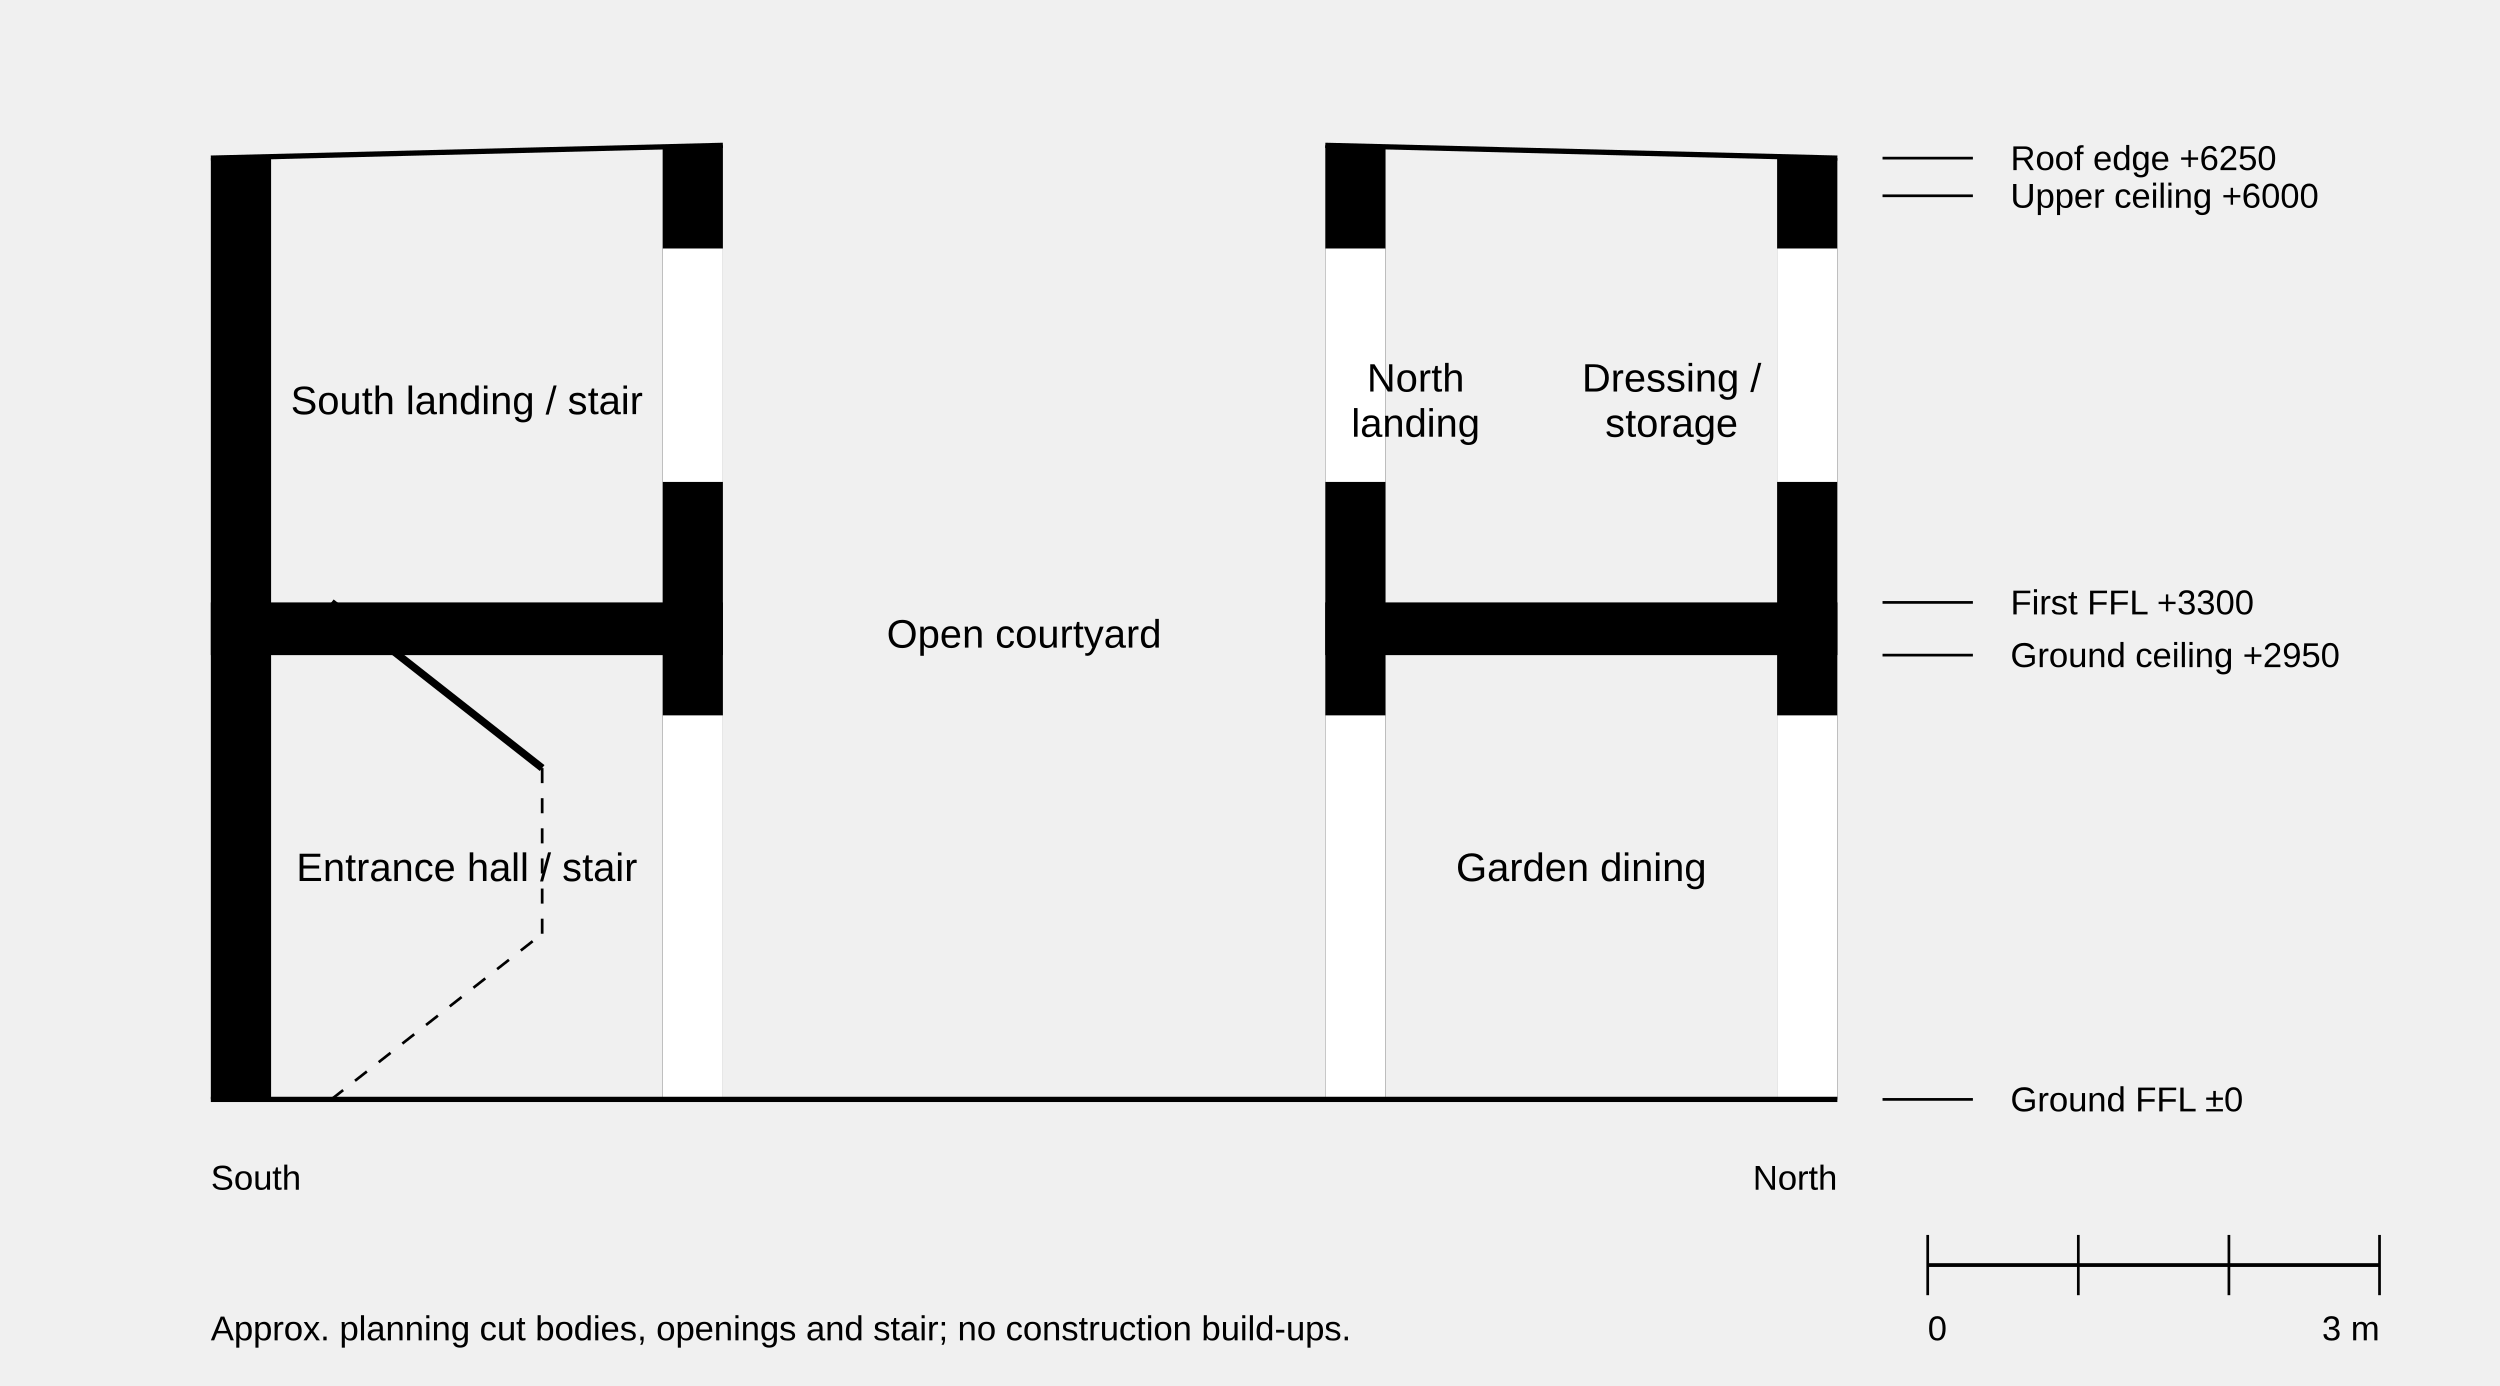
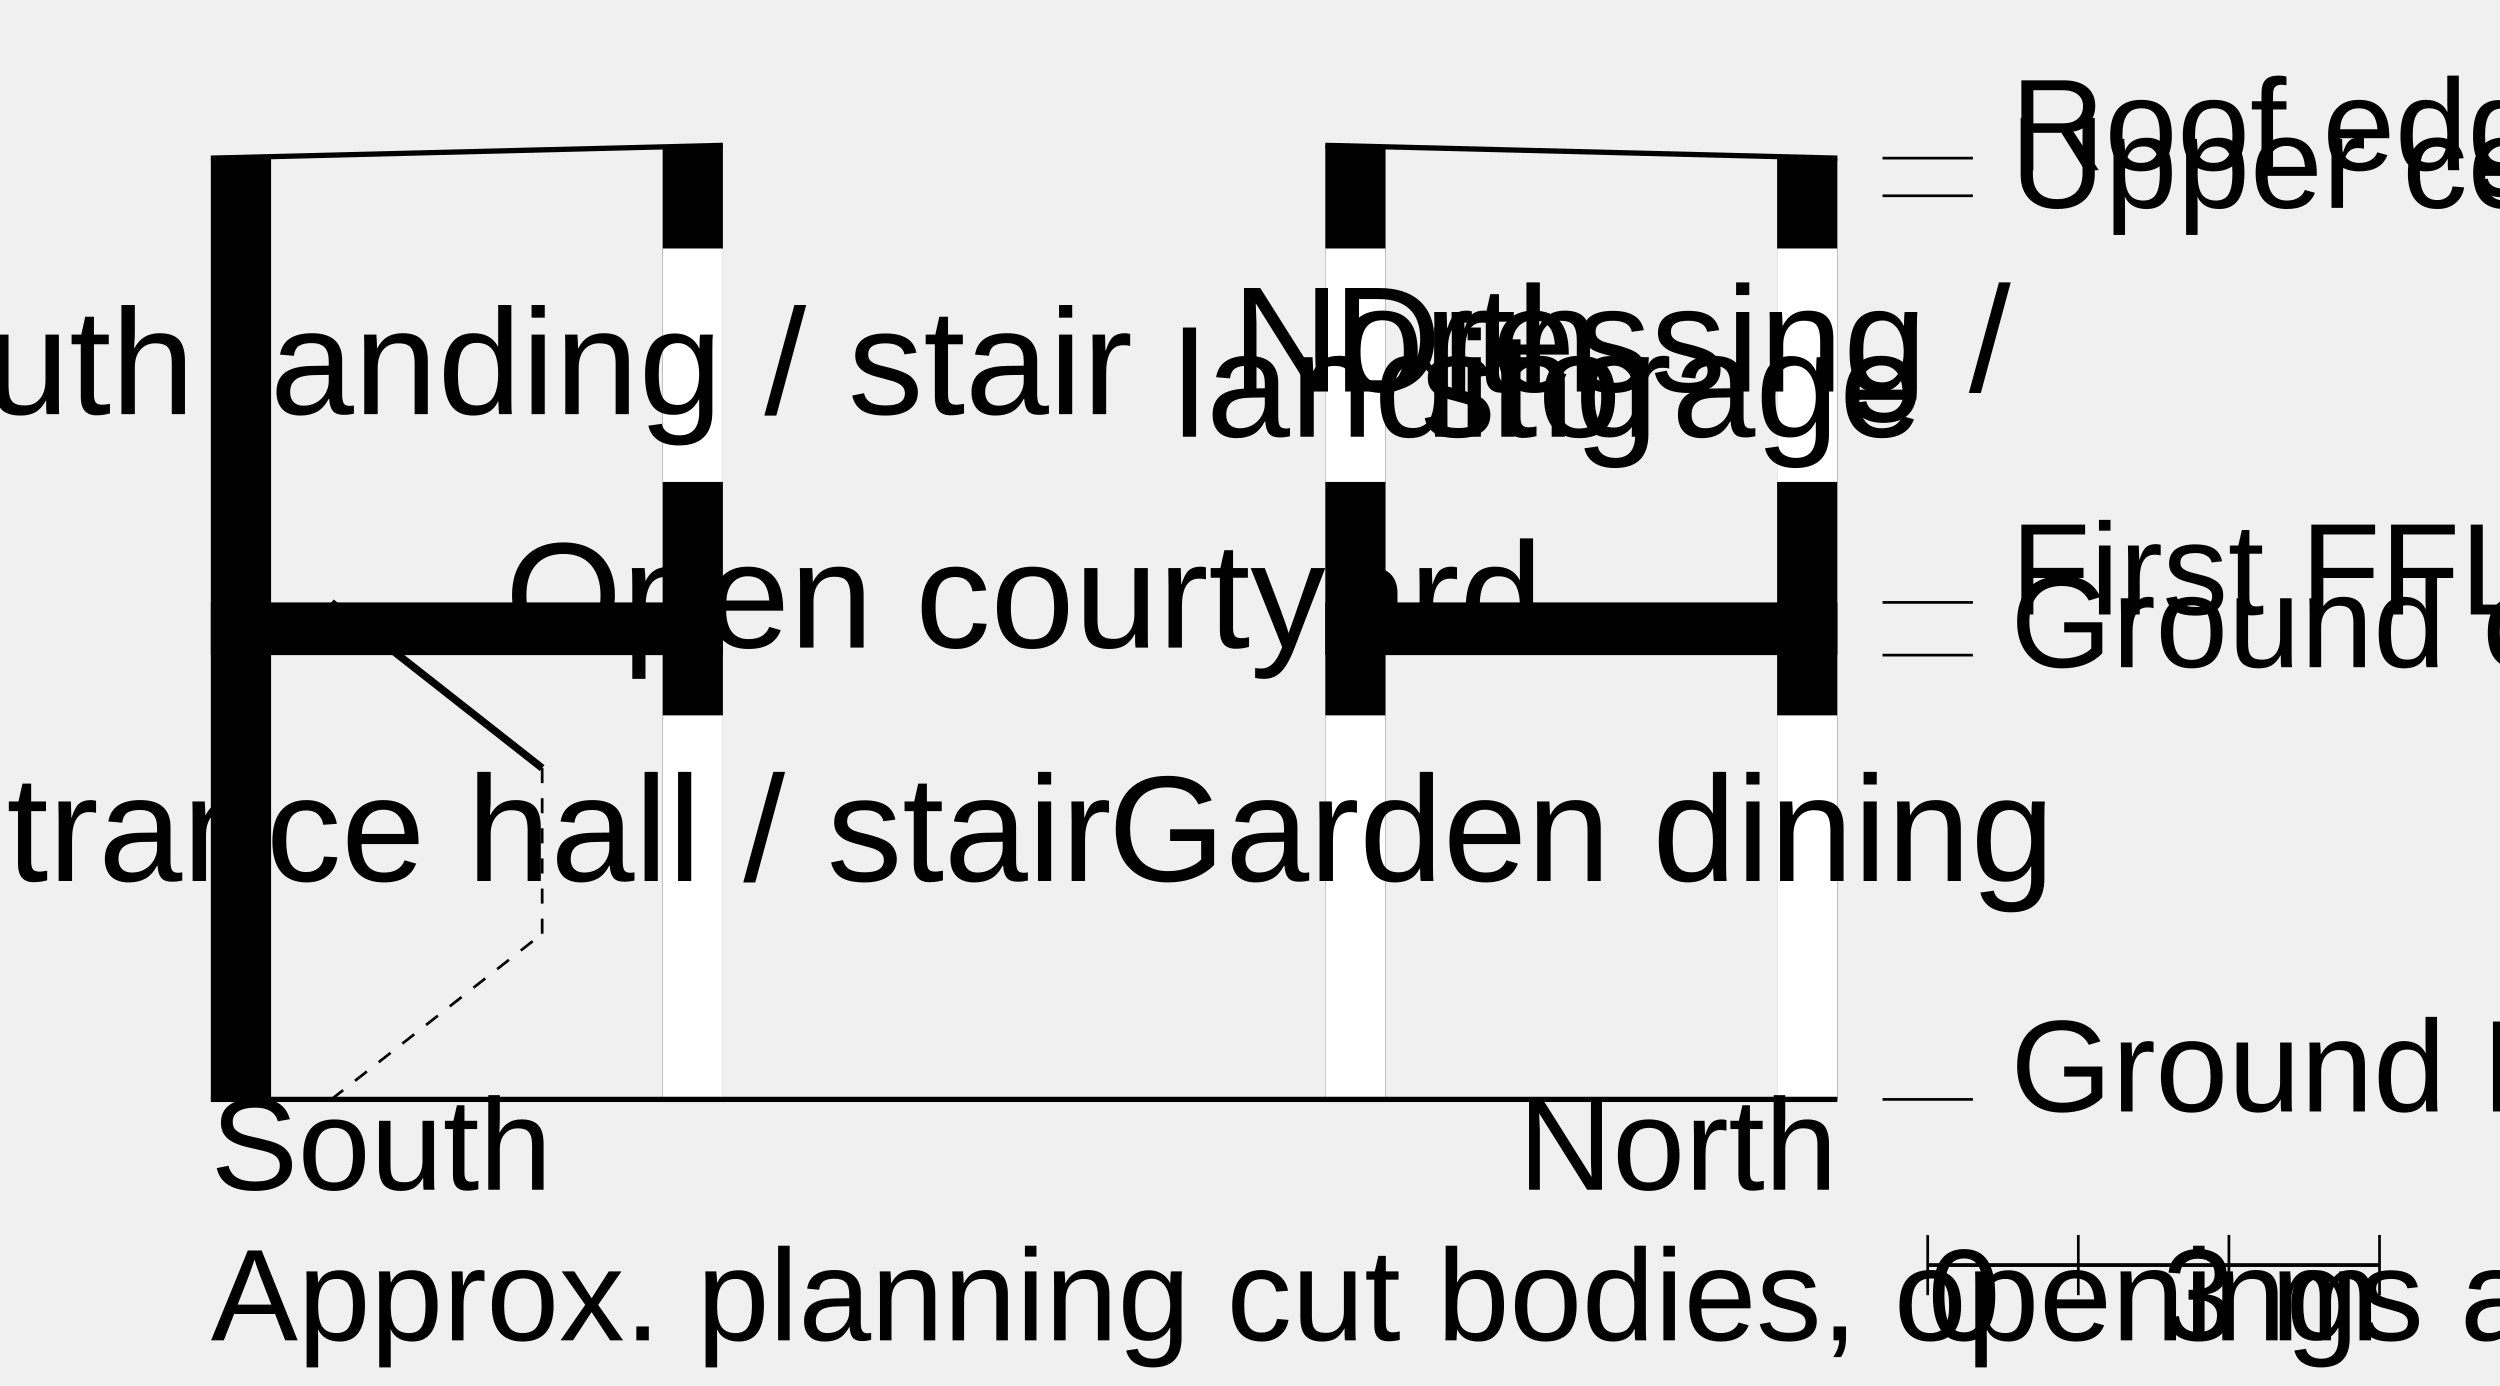
<svg xmlns="http://www.w3.org/2000/svg" width="166mm" height="92mm" viewBox="0 0 166 92" role="img" aria-labelledby="title desc" data-view-id="REFERENCE-HOUSE-PRINCIPAL-LONGITUDINAL-SECTION" data-source-id="RH-C1-REFERENCE-HOUSE" data-scale-denominator="100">
-   <style>.line-cut{stroke:#000000;stroke-width:0.5;fill:none;stroke-linecap:butt;stroke-linejoin:miter}.line-profile{stroke:#000000;stroke-width:0.35;fill:none;stroke-linecap:butt;stroke-linejoin:miter}.line-primary{stroke:#000000;stroke-width:0.25;fill:none;stroke-linecap:butt;stroke-linejoin:miter}.line-secondary{stroke:#000000;stroke-width:0.18;fill:none;stroke-linecap:butt;stroke-linejoin:miter}.text-label{font-family:Arial, Helvetica, sans-serif;font-size:2.646;font-weight:400;fill:#000000}.text-note{font-family:Arial, Helvetica, sans-serif;font-size:2.293;font-weight:400;fill:#000000}.text-marker{font-family:Arial, Helvetica, sans-serif;font-size:2.293;font-weight:700;fill:#000000}.dash-overhead{stroke-dasharray:3 1.5}.dash-datum{stroke-dasharray:6 1.5 1 1.5}.dash-provisional{stroke-dasharray:1 1}.fill-paper{fill:#ffffff;stroke:none}.fill-ink{fill:#000000;stroke:none}.fill-context{fill:#666666;stroke:none}.fill-faint{fill:#a6a6a6;stroke:none}</style>
+   <style>.line-cut{stroke:#000000;stroke-width:0.5;fill:none;stroke-linecap:butt;stroke-linejoin:miter}.line-profile{stroke:#000000;stroke-width:0.35;fill:none;stroke-linecap:butt;stroke-linejoin:miter}.line-primary{stroke:#000000;stroke-width:0.25;fill:none;stroke-linecap:butt;stroke-linejoin:miter}.line-secondary{stroke:#000000;stroke-width:0.18;fill:none;stroke-linecap:butt;stroke-linejoin:miter}.text-label{font-family:Arial, Helvetica, sans-serif;font-size:2.646mm;font-weight:400;fill:#000000}.text-note{font-family:Arial, Helvetica, sans-serif;font-size:2.293mm;font-weight:400;fill:#000000}.text-marker{font-family:Arial, Helvetica, sans-serif;font-size:2.293mm;font-weight:700;fill:#000000}.dash-overhead{stroke-dasharray:3 1.5}.dash-datum{stroke-dasharray:6 1.5 1 1.5}.dash-provisional{stroke-dasharray:1 1}.fill-paper{fill:#ffffff;stroke:none}.fill-ink{fill:#000000;stroke:none}.fill-context{fill:#666666;stroke:none}.fill-faint{fill:#a6a6a6;stroke:none}</style>
  <rect x="14" y="40" width="34" height="3.5" class="fill-ink" data-entity="floor-zone-south" data-provisional="true" data-representation="inter-storey-planning-zone" />
  <rect x="88" y="40" width="34" height="3.5" class="fill-ink" data-entity="floor-zone-north" data-provisional="true" data-representation="inter-storey-planning-zone" />
  <rect x="14" y="10.5" width="4" height="62.5" class="fill-ink" data-entity="cut-wall-outer-south" data-provisional="true" data-representation="cut-wall-body" />
  <rect x="44" y="9.65" width="4" height="63.35" class="fill-ink" data-entity="cut-wall-court-south" data-provisional="true" data-representation="cut-wall-body" />
  <rect x="88" y="9.65" width="4" height="63.35" class="fill-ink" data-entity="cut-wall-court-north" data-provisional="true" data-representation="cut-wall-body" />
  <rect x="118" y="10.5" width="4" height="62.5" class="fill-ink" data-entity="cut-wall-outer-north" data-provisional="true" data-representation="cut-wall-body" />
  <rect x="44" y="47.5" width="4" height="25.5" class="fill-paper" data-entity="opening-court-south-ground" data-host="court-south" data-level="GROUND" data-provisional="true" data-role="major-opening" />
  <rect x="88" y="47.5" width="4" height="25.5" class="fill-paper" data-entity="opening-court-north-ground" data-host="court-north" data-level="GROUND" data-provisional="true" data-role="major-opening" />
  <rect x="44" y="16.5" width="4" height="15.5" class="fill-paper" data-entity="opening-court-south-first" data-host="court-south" data-level="FIRST" data-provisional="true" data-role="window" />
  <rect x="88" y="16.5" width="4" height="15.5" class="fill-paper" data-entity="opening-court-north-first" data-host="court-north" data-level="FIRST" data-provisional="true" data-role="window" />
  <rect x="118" y="47.5" width="4" height="25.5" class="fill-paper" data-entity="opening-outer-north-ground" data-host="outer-north" data-level="GROUND" data-provisional="true" data-role="garden-logistics-opening" />
  <rect x="118" y="16.5" width="4" height="15.5" class="fill-paper" data-entity="opening-outer-north-first" data-host="outer-north" data-level="FIRST" data-provisional="true" data-role="window" />
  <line x1="14" y1="10.5" x2="48" y2="9.65" class="line-profile" data-entity="roof-profile-south" data-direction="outward" />
  <line x1="88" y1="9.65" x2="122" y2="10.5" class="line-profile" data-entity="roof-profile-north" data-direction="outward" />
  <line x1="14" y1="73" x2="122" y2="73" class="line-profile" data-entity="ground-termination" data-treatment="terminate-at-ground-ffl-no-foundation-or-site-profile" />
  <line x1="22" y1="73" x2="36" y2="62" class="line-secondary dash-provisional" data-entity="stair-flight-1-beyond" data-provisional="true" data-relation="beyond" />
  <line x1="36" y1="62" x2="36" y2="51" class="line-secondary dash-provisional" data-entity="stair-flight-2-perpendicular-beyond" data-provisional="true" data-relation="perpendicular-beyond" />
  <line x1="36" y1="51" x2="22" y2="40" class="line-cut" data-entity="stair-flight-3-cut" data-provisional="true" data-relation="cut" />
  <text x="31" y="58.5" class="text-label" text-anchor="middle" data-entity="label-ground-south">Entrance hall / stair</text>
  <text x="105" y="58.5" class="text-label" text-anchor="middle" data-entity="label-ground-north">Garden dining</text>
  <text x="31" y="27.5" class="text-label" text-anchor="middle" data-entity="label-upper-south">South landing / stair</text>
  <text x="94" y="26" class="text-label" text-anchor="middle" data-entity="label-upper-north-1">North</text>
  <text x="94" y="29" class="text-label" text-anchor="middle" data-entity="label-upper-north-2">landing</text>
  <text x="111" y="26" class="text-label" text-anchor="middle" data-entity="label-upper-dressing-1">Dressing /</text>
  <text x="111" y="29" class="text-label" text-anchor="middle" data-entity="label-upper-dressing-2">storage</text>
  <text x="68" y="43" class="text-label" text-anchor="middle" data-entity="label-courtyard">Open courtyard</text>
  <text x="14" y="79" class="text-note" text-anchor="start" data-entity="label-south">South</text>
  <text x="122" y="79" class="text-note" text-anchor="end" data-entity="label-north">North</text>
  <line x1="125" y1="73" x2="132" y2="73" class="line-secondary dash-datum" data-entity="level-ground-ffl" data-elevation="0" />
  <text x="133.5" y="73.8" class="text-note" text-anchor="start" data-entity="level-text-ground-ffl">Ground FFL ±0</text>
  <line x1="125" y1="43.5" x2="132" y2="43.5" class="line-secondary dash-datum" data-entity="level-ground-ceiling" data-elevation="2950" />
  <text x="133.5" y="44.3" class="text-note" text-anchor="start" data-entity="level-text-ground-ceiling">Ground ceiling +2950</text>
  <line x1="125" y1="40" x2="132" y2="40" class="line-secondary dash-datum" data-entity="level-first-ffl" data-elevation="3300" />
  <text x="133.5" y="40.8" class="text-note" text-anchor="start" data-entity="level-text-first-ffl">First FFL +3300</text>
  <line x1="125" y1="13" x2="132" y2="13" class="line-secondary dash-datum" data-entity="level-upper-ceiling" data-elevation="6000" />
  <text x="133.5" y="13.8" class="text-note" text-anchor="start" data-entity="level-text-upper-ceiling">Upper ceiling +6000</text>
  <line x1="125" y1="10.5" x2="132" y2="10.5" class="line-secondary dash-datum" data-entity="level-roof-edge" data-elevation="6250" />
  <text x="133.5" y="11.3" class="text-note" text-anchor="start" data-entity="level-text-roof-edge">Roof edge +6250</text>
  <line x1="128" y1="84" x2="158" y2="84" class="line-primary" data-entity="scale-bar" />
  <line x1="128" y1="82" x2="128" y2="86" class="line-secondary" data-entity="scale-tick-0" />
  <line x1="138" y1="82" x2="138" y2="86" class="line-secondary" data-entity="scale-tick-1" />
  <line x1="148" y1="82" x2="148" y2="86" class="line-secondary" data-entity="scale-tick-2" />
  <line x1="158" y1="82" x2="158" y2="86" class="line-secondary" data-entity="scale-tick-3" />
  <text x="128" y="89" class="text-note" text-anchor="start" data-entity="scale-zero">0</text>
  <text x="158" y="89" class="text-note" text-anchor="end" data-entity="scale-three">3 m</text>
  <text x="14" y="89" class="text-note" text-anchor="start" data-entity="approx-note">Approx. planning cut bodies, openings and stair; no construction build-ups.</text>
</svg>
